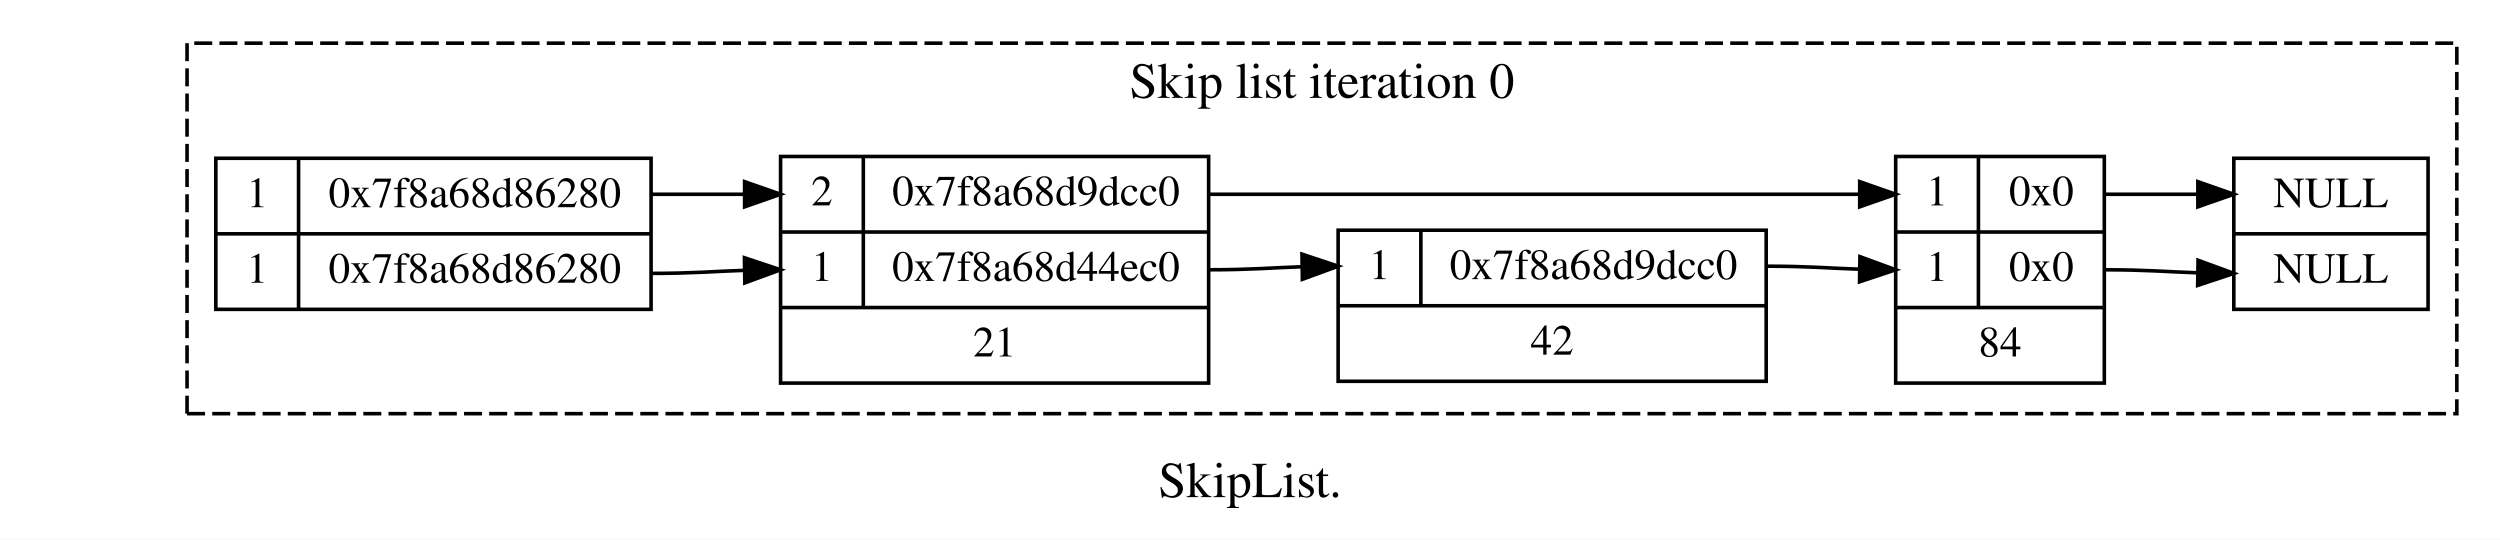
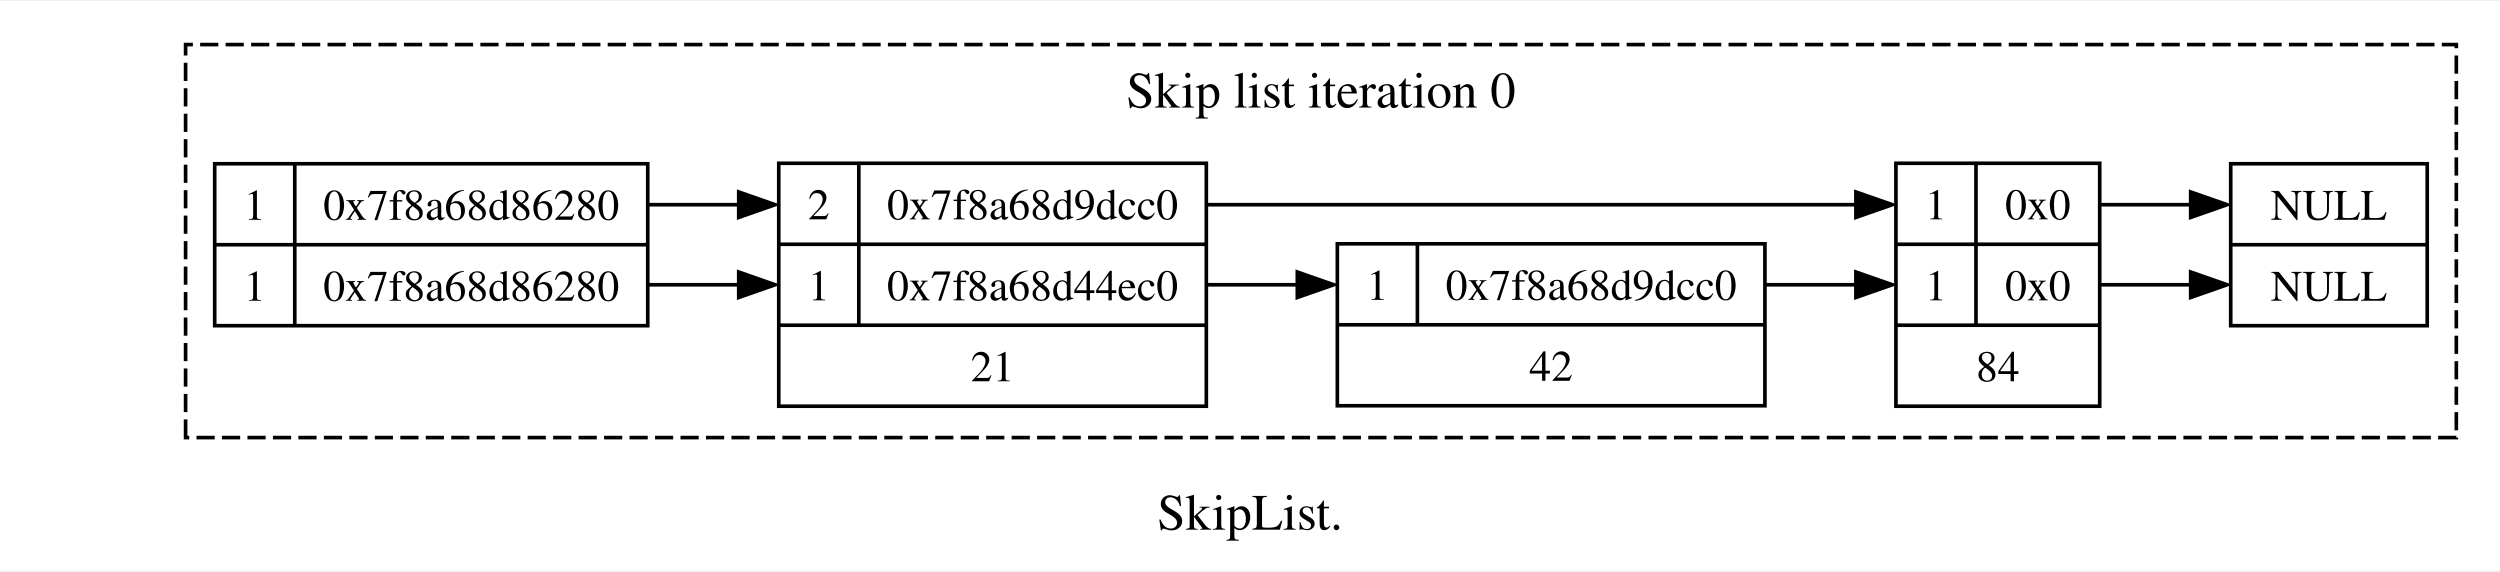
- <svg xmlns="http://www.w3.org/2000/svg" width="695pt" height="150pt" viewBox="0.00 0.00 695.00 150.00">
-   <g id="graph0" class="graph" transform="scale(1 1) rotate(0) translate(4 146)">
-     <polygon fill="white" stroke="transparent" points="-4,4 -4,-146 691,-146 691,4 -4,4" />
-     <text text-anchor="middle" x="343.5" y="-7.8" font-family="Times,serif" font-size="14.00">SkipList.</text>
+ <svg xmlns="http://www.w3.org/2000/svg" width="687pt" height="157pt" viewBox="0.00 0.00 687.00 156.50">
+   <g id="graph0" class="graph" transform="scale(1 1) rotate(0) translate(4 152.5)">
+     <polygon fill="white" stroke="none" points="-4,4 -4,-152.5 683,-152.5 683,4 -4,4" />
+     <text text-anchor="middle" x="339.5" y="-7.2" font-family="Times,serif" font-size="14.00">SkipList.</text>
    <g id="clust1" class="cluster">
-       <polygon fill="none" stroke="black" stroke-dasharray="5,2" points="48,-31 48,-134 679,-134 679,-31 48,-31" />
-       <text text-anchor="middle" x="363.5" y="-118.8" font-family="Times,serif" font-size="14.00">Skip list iteration 0</text>
+       <polygon fill="none" stroke="black" stroke-dasharray="5,2" points="47,-32.5 47,-140.5 671,-140.5 671,-32.5 47,-32.5" />
+       <text text-anchor="middle" x="359" y="-123.2" font-family="Times,serif" font-size="14.00">Skip list iteration 0</text>
    </g>
    <g id="node1" class="node">
-       <polygon fill="none" stroke="black" points="56,-60 56,-102 177,-102 177,-60 56,-60" />
-       <text text-anchor="middle" x="67.5" y="-88.4" font-family="Times,serif" font-size="12.00">1</text>
-       <polyline fill="none" stroke="black" points="79,-81 79,-102 " />
-       <text text-anchor="middle" x="128" y="-88.4" font-family="Times,serif" font-size="12.00">0x7f8a68d86280</text>
-       <polyline fill="none" stroke="black" points="56,-81 177,-81 " />
-       <text text-anchor="middle" x="67.5" y="-67.4" font-family="Times,serif" font-size="12.00">1</text>
-       <polyline fill="none" stroke="black" points="79,-60 79,-81 " />
-       <text text-anchor="middle" x="128" y="-67.4" font-family="Times,serif" font-size="12.00">0x7f8a68d86280</text>
+       <polygon fill="none" stroke="black" points="55,-63.25 55,-107.75 174,-107.75 174,-63.25 55,-63.25" />
+       <text text-anchor="middle" x="66" y="-92.35" font-family="Times,serif" font-size="12.00">1</text>
+       <polyline fill="none" stroke="black" points="77,-85.5 77,-107.75" />
+       <text text-anchor="middle" x="125.5" y="-92.35" font-family="Times,serif" font-size="12.00">0x7f8a68d86280</text>
+       <polyline fill="none" stroke="black" points="55,-85.5 174,-85.5" />
+       <text text-anchor="middle" x="66" y="-70.1" font-family="Times,serif" font-size="12.00">1</text>
+       <polyline fill="none" stroke="black" points="77,-63.25 77,-85.5" />
+       <text text-anchor="middle" x="125.5" y="-70.1" font-family="Times,serif" font-size="12.00">0x7f8a68d86280</text>
    </g>
    <g id="node2" class="node">
-       <polygon fill="none" stroke="black" points="213,-39.5 213,-102.5 332,-102.5 332,-39.5 213,-39.5" />
-       <text text-anchor="middle" x="224.5" y="-88.9" font-family="Times,serif" font-size="12.00">2</text>
-       <polyline fill="none" stroke="black" points="236,-81.5 236,-102.5 " />
-       <text text-anchor="middle" x="284" y="-88.9" font-family="Times,serif" font-size="12.00">0x7f8a68d9dcc0</text>
-       <polyline fill="none" stroke="black" points="213,-81.5 332,-81.5 " />
-       <text text-anchor="middle" x="224.5" y="-67.9" font-family="Times,serif" font-size="12.00">1</text>
-       <polyline fill="none" stroke="black" points="236,-60.5 236,-81.5 " />
-       <text text-anchor="middle" x="284" y="-67.9" font-family="Times,serif" font-size="12.00">0x7f8a68d44ec0</text>
-       <polyline fill="none" stroke="black" points="213,-60.5 332,-60.5 " />
-       <text text-anchor="middle" x="272.5" y="-46.9" font-family="Times,serif" font-size="12.00">21</text>
+       <polygon fill="none" stroke="black" points="210,-41.12 210,-107.88 327.5,-107.88 327.5,-41.12 210,-41.12" />
+       <text text-anchor="middle" x="221" y="-92.47" font-family="Times,serif" font-size="12.00">2</text>
+       <polyline fill="none" stroke="black" points="232,-85.62 232,-107.88" />
+       <text text-anchor="middle" x="279.75" y="-92.47" font-family="Times,serif" font-size="12.00">0x7f8a68d9dcc0</text>
+       <polyline fill="none" stroke="black" points="210,-85.62 327.5,-85.62" />
+       <text text-anchor="middle" x="221" y="-70.22" font-family="Times,serif" font-size="12.00">1</text>
+       <polyline fill="none" stroke="black" points="232,-63.38 232,-85.62" />
+       <text text-anchor="middle" x="279.75" y="-70.22" font-family="Times,serif" font-size="12.00">0x7f8a68d44ec0</text>
+       <polyline fill="none" stroke="black" points="210,-63.38 327.5,-63.38" />
+       <text text-anchor="middle" x="268.75" y="-47.98" font-family="Times,serif" font-size="12.00">21</text>
    </g>
    <g id="edge1" class="edge">
-       <path fill="none" stroke="black" d="M177,-70C189,-70 194.25,-70.56 202.87,-70.84" />
-       <polygon fill="black" stroke="black" points="202.95,-74.35 213,-71 203.06,-67.35 202.95,-74.35" />
+       <path fill="none" stroke="black" d="M174,-74.5C185.62,-74.5 190.92,-74.5 199.08,-74.5" />
+       <polygon fill="black" stroke="black" points="199,-78 209,-74.5 199,-71 199,-78" />
    </g>
    <g id="edge2" class="edge">
-       <path fill="none" stroke="black" d="M177,-92C189,-92 194.25,-92 202.88,-92" />
-       <polygon fill="black" stroke="black" points="203,-95.5 213,-92 203,-88.5 203,-95.5" />
+       <path fill="none" stroke="black" d="M174,-96.5C185.62,-96.5 190.92,-96.5 199.08,-96.5" />
+       <polygon fill="black" stroke="black" points="199,-100 209,-96.5 199,-93 199,-100" />
    </g>
    <g id="node3" class="node">
-       <polygon fill="none" stroke="black" points="368,-40 368,-82 487,-82 487,-40 368,-40" />
-       <text text-anchor="middle" x="379.5" y="-68.4" font-family="Times,serif" font-size="12.00">1</text>
-       <polyline fill="none" stroke="black" points="391,-61 391,-82 " />
-       <text text-anchor="middle" x="439" y="-68.4" font-family="Times,serif" font-size="12.00">0x7f8a68d9dcc0</text>
-       <polyline fill="none" stroke="black" points="368,-61 487,-61 " />
-       <text text-anchor="middle" x="427.5" y="-47.4" font-family="Times,serif" font-size="12.00">42</text>
+       <polygon fill="none" stroke="black" points="363.5,-41.25 363.5,-85.75 481,-85.75 481,-41.25 363.5,-41.25" />
+       <text text-anchor="middle" x="374.5" y="-70.35" font-family="Times,serif" font-size="12.00">1</text>
+       <polyline fill="none" stroke="black" points="385.5,-63.5 385.5,-85.75" />
+       <text text-anchor="middle" x="433.25" y="-70.35" font-family="Times,serif" font-size="12.00">0x7f8a68d9dcc0</text>
+       <polyline fill="none" stroke="black" points="363.5,-63.5 481,-63.5" />
+       <text text-anchor="middle" x="422.25" y="-48.1" font-family="Times,serif" font-size="12.00">42</text>
    </g>
    <g id="edge3" class="edge">
-       <path fill="none" stroke="black" d="M332,-71C344,-71 349.25,-71.56 357.87,-71.84" />
-       <polygon fill="black" stroke="black" points="357.95,-75.35 368,-72 358.06,-68.35 357.95,-75.35" />
+       <path fill="none" stroke="black" d="M327.5,-74.5C339.12,-74.5 344.42,-74.5 352.58,-74.5" />
+       <polygon fill="black" stroke="black" points="352.5,-78 362.5,-74.5 352.5,-71 352.5,-78" />
    </g>
    <g id="node4" class="node">
-       <polygon fill="none" stroke="black" points="523,-39.5 523,-102.5 581,-102.5 581,-39.5 523,-39.5" />
-       <text text-anchor="middle" x="534.5" y="-88.9" font-family="Times,serif" font-size="12.00">1</text>
-       <polyline fill="none" stroke="black" points="546,-81.5 546,-102.5 " />
-       <text text-anchor="middle" x="563.5" y="-88.9" font-family="Times,serif" font-size="12.00">0x0</text>
-       <polyline fill="none" stroke="black" points="523,-81.5 581,-81.5 " />
-       <text text-anchor="middle" x="534.5" y="-67.9" font-family="Times,serif" font-size="12.00">1</text>
-       <polyline fill="none" stroke="black" points="546,-60.5 546,-81.5 " />
-       <text text-anchor="middle" x="563.5" y="-67.9" font-family="Times,serif" font-size="12.00">0x0</text>
-       <polyline fill="none" stroke="black" points="523,-60.5 581,-60.5 " />
-       <text text-anchor="middle" x="552" y="-46.9" font-family="Times,serif" font-size="12.00">84</text>
+       <polygon fill="none" stroke="black" points="517,-41.12 517,-107.88 573,-107.88 573,-41.12 517,-41.12" />
+       <text text-anchor="middle" x="528" y="-92.47" font-family="Times,serif" font-size="12.00">1</text>
+       <polyline fill="none" stroke="black" points="539,-85.62 539,-107.88" />
+       <text text-anchor="middle" x="556" y="-92.47" font-family="Times,serif" font-size="12.00">0x0</text>
+       <polyline fill="none" stroke="black" points="517,-85.62 573,-85.62" />
+       <text text-anchor="middle" x="528" y="-70.22" font-family="Times,serif" font-size="12.00">1</text>
+       <polyline fill="none" stroke="black" points="539,-63.38 539,-85.62" />
+       <text text-anchor="middle" x="556" y="-70.22" font-family="Times,serif" font-size="12.00">0x0</text>
+       <polyline fill="none" stroke="black" points="517,-63.38 573,-63.38" />
+       <text text-anchor="middle" x="545" y="-47.98" font-family="Times,serif" font-size="12.00">84</text>
    </g>
    <g id="edge4" class="edge">
-       <path fill="none" stroke="black" d="M332,-92C413.41,-92 436.26,-92 512.87,-92" />
-       <polygon fill="black" stroke="black" points="513,-95.5 523,-92 513,-88.5 513,-95.5" />
+       <path fill="none" stroke="black" d="M327.5,-96.5C407.94,-96.5 430.76,-96.5 506.02,-96.5" />
+       <polygon fill="black" stroke="black" points="506,-100 516,-96.5 506,-93 506,-100" />
    </g>
    <g id="edge5" class="edge">
-       <path fill="none" stroke="black" d="M487,-72C499,-72 504.25,-71.44 512.87,-71.16" />
-       <polygon fill="black" stroke="black" points="513.06,-74.65 523,-71 512.95,-67.65 513.06,-74.65" />
+       <path fill="none" stroke="black" d="M481,-74.5C492.62,-74.5 497.92,-74.5 506.08,-74.5" />
+       <polygon fill="black" stroke="black" points="506,-78 516,-74.5 506,-71 506,-78" />
    </g>
    <g id="node5" class="node">
-       <polygon fill="none" stroke="black" points="617,-60 617,-102 671,-102 671,-60 617,-60" />
-       <text text-anchor="middle" x="644" y="-88.4" font-family="Times,serif" font-size="12.00">NULL</text>
-       <polyline fill="none" stroke="black" points="617,-81 671,-81 " />
-       <text text-anchor="middle" x="644" y="-67.4" font-family="Times,serif" font-size="12.00">NULL</text>
+       <polygon fill="none" stroke="black" points="609,-63.25 609,-107.75 663,-107.75 663,-63.25 609,-63.25" />
+       <text text-anchor="middle" x="636" y="-92.35" font-family="Times,serif" font-size="12.00">NULL</text>
+       <polyline fill="none" stroke="black" points="609,-85.5 663,-85.5" />
+       <text text-anchor="middle" x="636" y="-70.1" font-family="Times,serif" font-size="12.00">NULL</text>
    </g>
    <g id="edge6" class="edge">
-       <path fill="none" stroke="black" d="M581,-71C593,-71 598.25,-70.44 606.87,-70.16" />
-       <polygon fill="black" stroke="black" points="607.06,-73.65 617,-70 606.95,-66.65 607.06,-73.65" />
+       <path fill="none" stroke="black" d="M573,-74.5C584.62,-74.5 589.92,-74.5 598.08,-74.5" />
+       <polygon fill="black" stroke="black" points="598,-78 608,-74.5 598,-71 598,-78" />
    </g>
    <g id="edge7" class="edge">
-       <path fill="none" stroke="black" d="M581,-92C593,-92 598.25,-92 606.88,-92" />
-       <polygon fill="black" stroke="black" points="607,-95.5 617,-92 607,-88.5 607,-95.5" />
+       <path fill="none" stroke="black" d="M573,-96.5C584.62,-96.5 589.92,-96.5 598.08,-96.5" />
+       <polygon fill="black" stroke="black" points="598,-100 608,-96.5 598,-93 598,-100" />
    </g>
  </g>
</svg>
